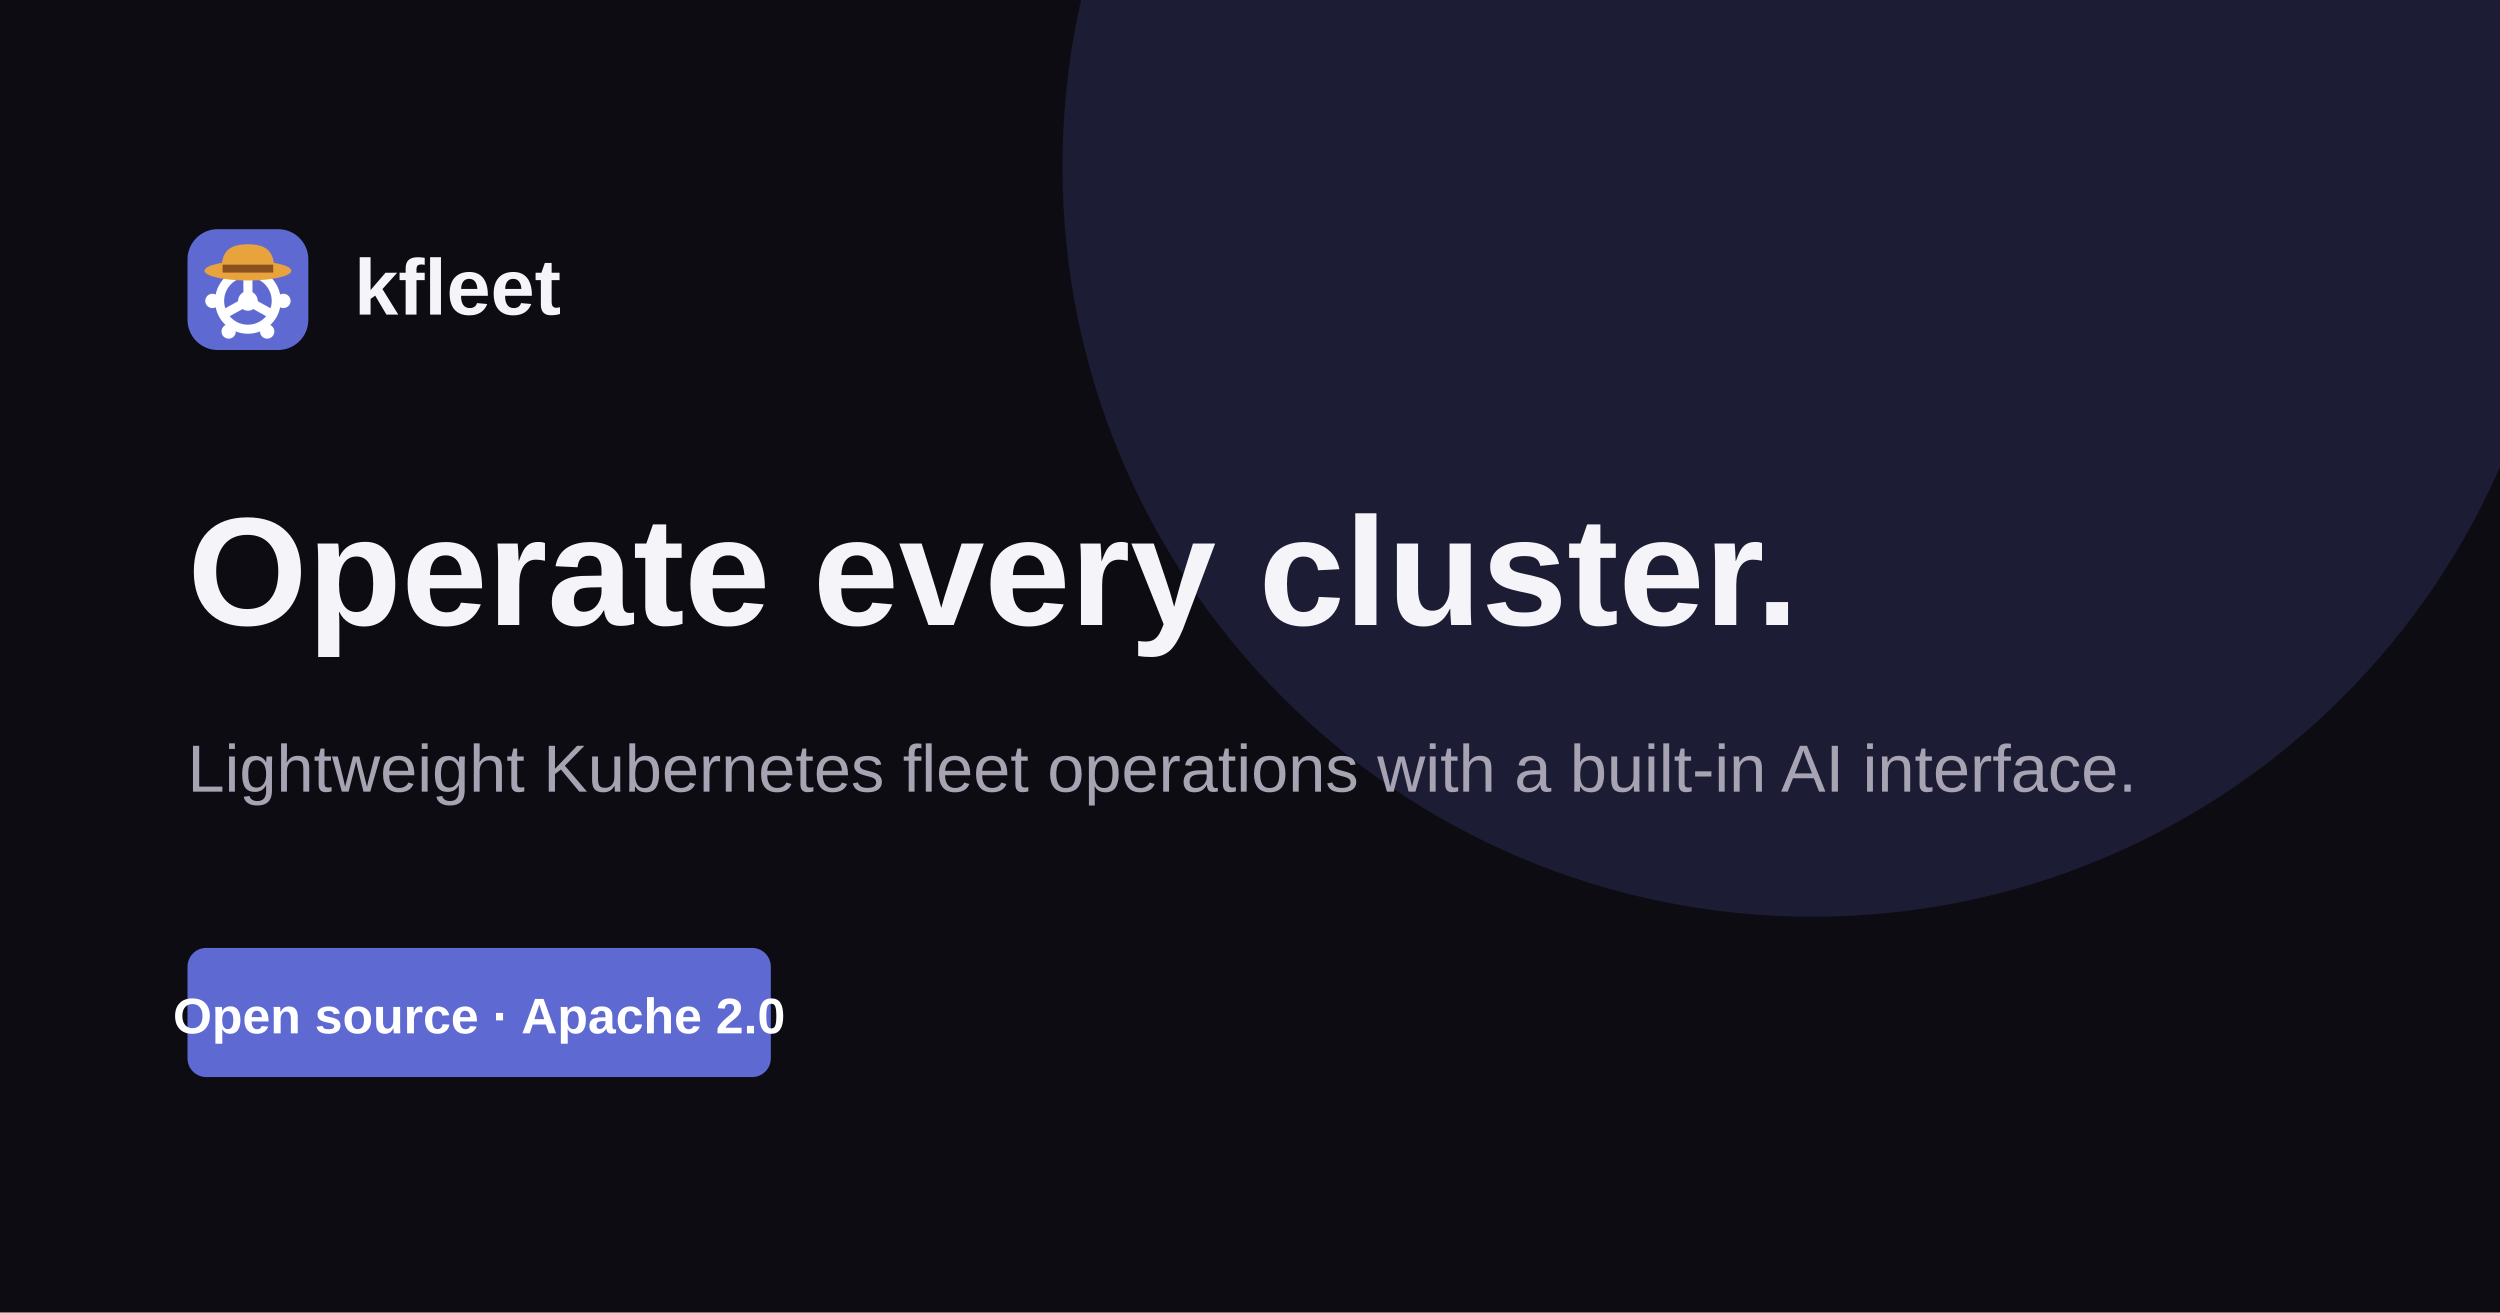
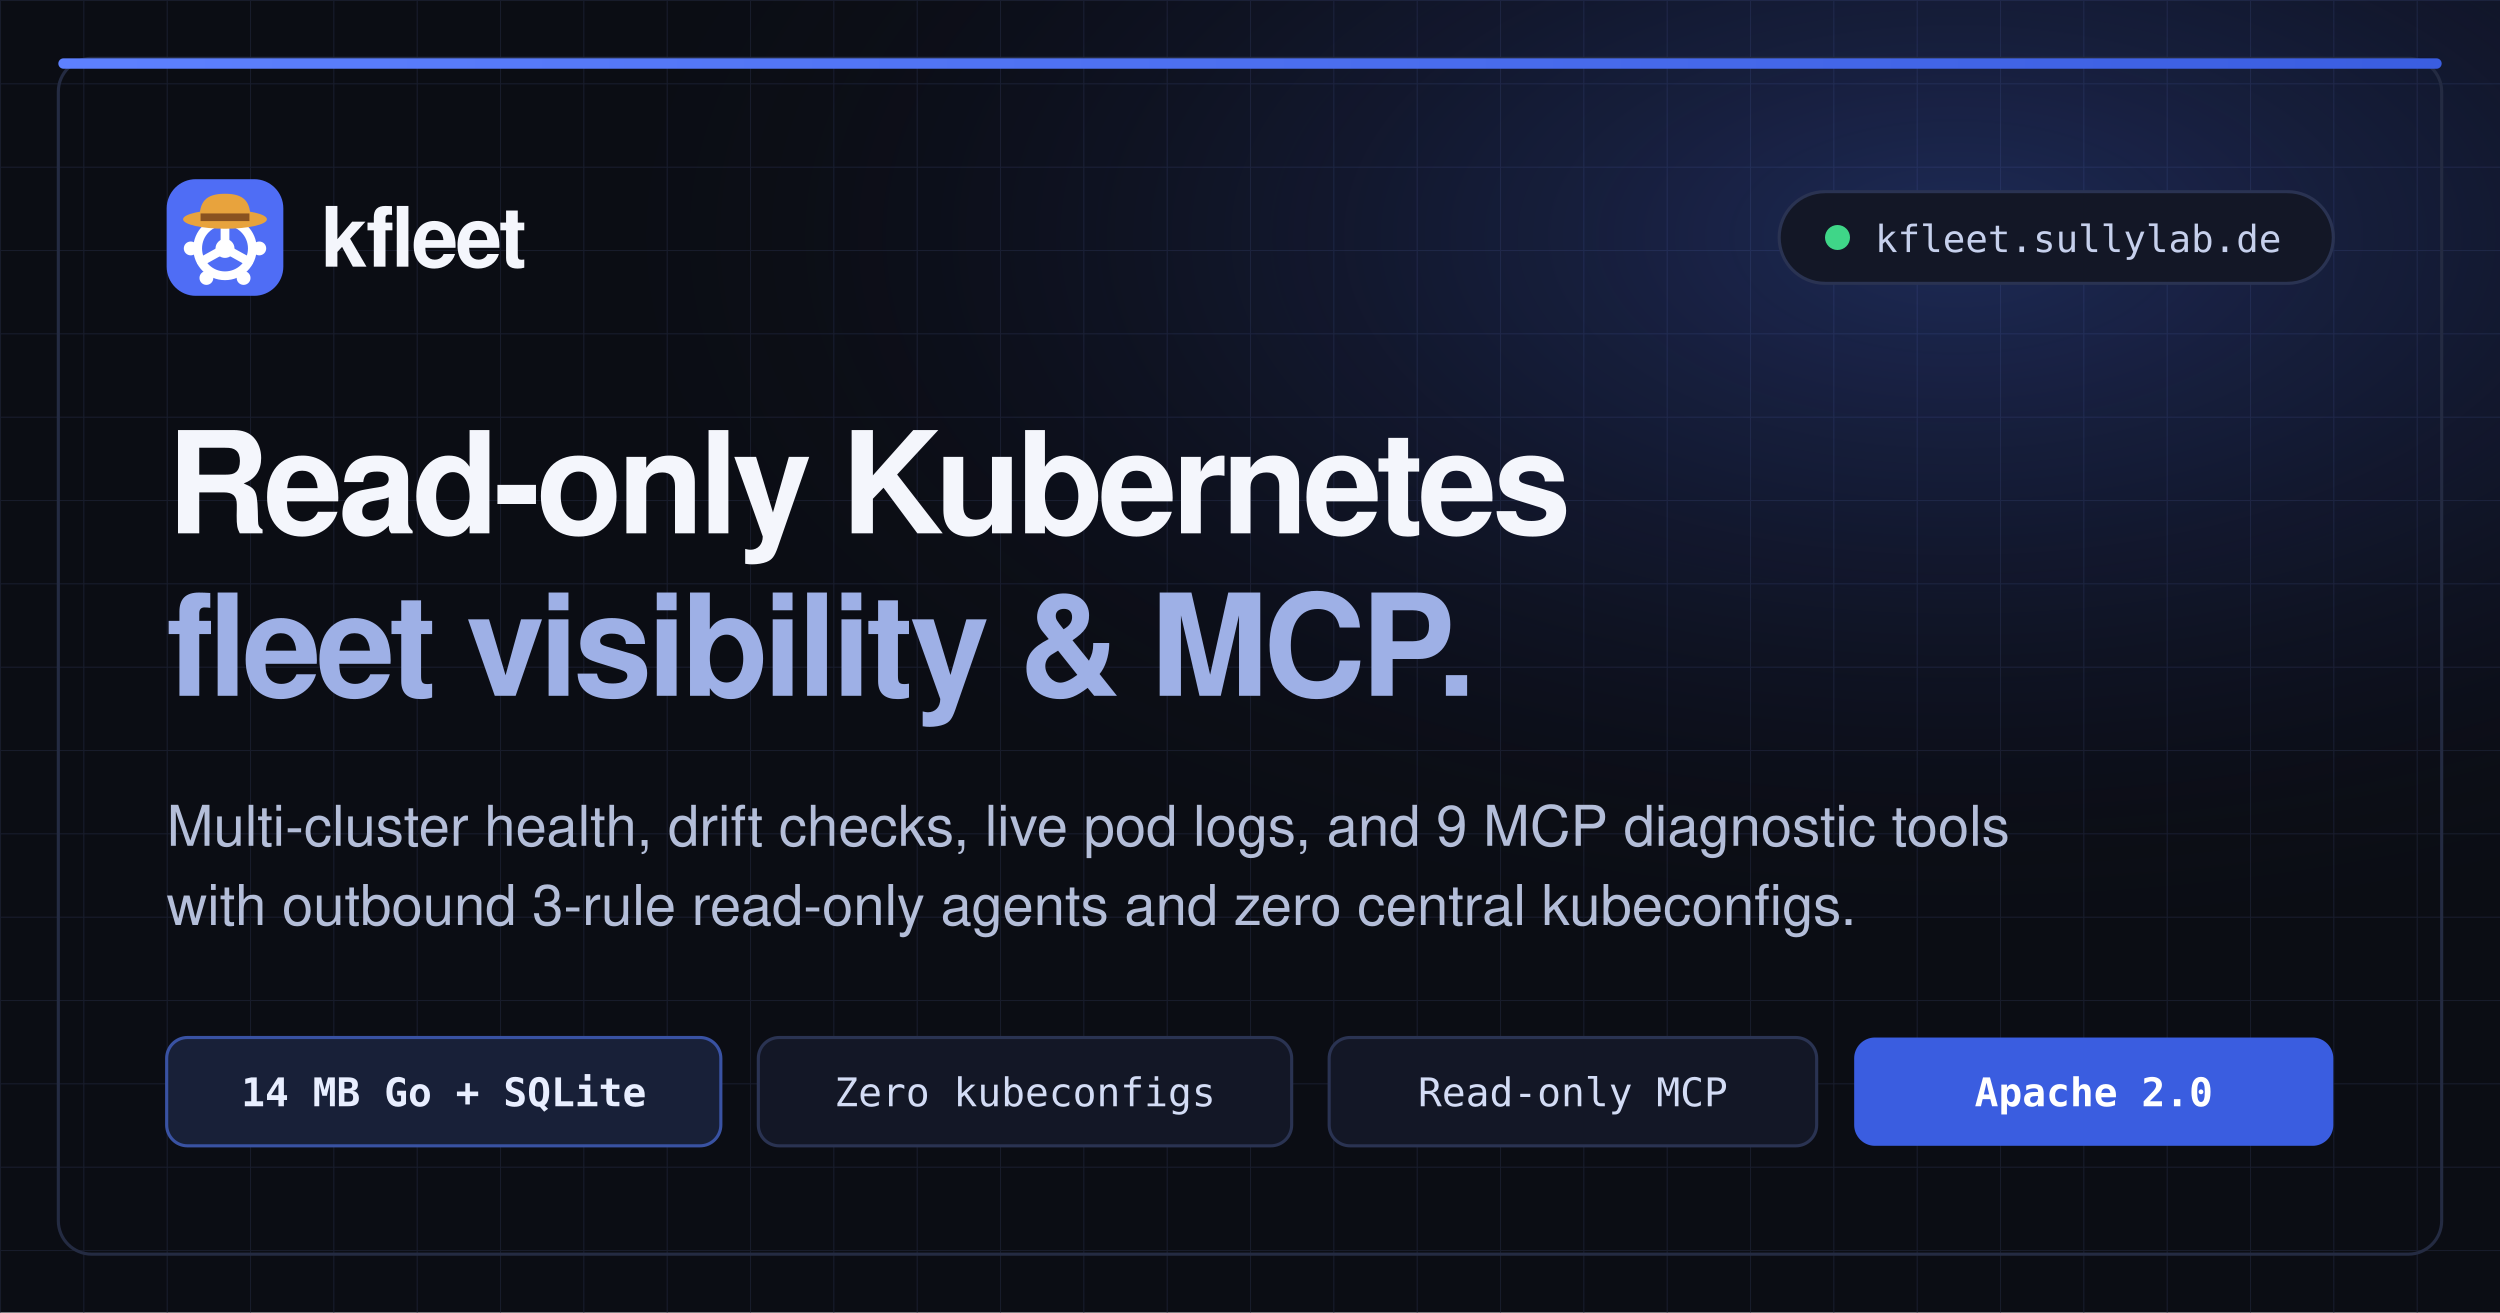
<svg xmlns="http://www.w3.org/2000/svg" width="1200" height="630" viewBox="0 0 1200 630">
-   <rect width="1200" height="630" fill="#0d0c12" />
-   <circle cx="870" cy="80" r="360" fill="#5e6ad2" opacity=".18" />
-   <g transform="translate(90 110) scale(1.8125)">
-     <rect width="32" height="32" rx="8" fill="#5E6AD2" />
+   <defs>
+     <pattern id="grid" width="40" height="40" patternUnits="userSpaceOnUse">
+       <path d="M 40 0 L 0 0 0 40" fill="none" stroke="#1e2438" stroke-width="1" />
+     </pattern>
+     <radialGradient id="glow" cx="78%" cy="18%" r="55%">
+       <stop offset="0%" stop-color="#4e74ff" stop-opacity="0.28" />
+       <stop offset="60%" stop-color="#3b56c8" stop-opacity="0.08" />
+       <stop offset="100%" stop-color="#0b0d14" stop-opacity="0" />
+     </radialGradient>
+     <linearGradient id="accent-bar" x1="0%" y1="0%" x2="100%" y2="0%">
+       <stop offset="0%" stop-color="#5e81ff" />
+       <stop offset="100%" stop-color="#3a5de0" />
+     </linearGradient>
+   </defs>
+   <rect width="1200" height="630" fill="#0b0d14" />
+   <rect width="1200" height="630" fill="url(#grid)" opacity="0.65" />
+   <rect width="1200" height="630" fill="url(#glow)" />
+   <rect x="28" y="28" width="1144" height="574" rx="16" fill="none" stroke="#242b42" stroke-width="1.5" />
+   <rect x="28" y="28" width="1144" height="5" rx="2.5" fill="url(#accent-bar)" />
+   <g transform="translate(80 86) scale(1.75)">
+     <rect width="32" height="32" rx="8" fill="#4f6df5" />
    <g fill="none" stroke="#FFFFFF" stroke-width="2.4" stroke-linecap="round">
      <circle cx="16" cy="19" r="7.5" />
      <path d="M16 19v-7M16 19l6.5 3.6M16 19l-6.5 3.6" />
    </g>
    <g fill="#FFFFFF">
      <circle cx="16" cy="19" r="2.6" />
      <circle cx="25.4" cy="19" r="1.9" />
      <circle cx="6.6" cy="19" r="1.9" />
      <circle cx="21.1" cy="27.1" r="1.9" />
      <circle cx="10.9" cy="27.1" r="1.9" />
    </g>
    <g fill="#E8A33D">
      <ellipse cx="16" cy="11" rx="11.5" ry="2.6" />
      <path d="M9 11c0-4.6 1.5-7 7-7s7 2.4 7 7z" />
    </g>
    <path d="M9.3 9.4h13.4v2.1H9.3z" fill="#8A5220" />
  </g>
-   <text x="170" y="151" fill="#f5f4f8" font-family="Arial, sans-serif" font-size="38" font-weight="600">kfleet</text>
-   <text x="90" y="300" fill="#f5f4f8" font-family="Arial, sans-serif" font-size="74" font-weight="600">Operate every cluster.</text>
-   <text x="90" y="380" fill="#a7a3b2" font-family="Arial, sans-serif" font-size="32">Lightweight Kubernetes fleet operations with a built-in AI interface.</text>
-   <rect x="90" y="455" width="280" height="62" rx="9" fill="#5e6ad2" />
-   <text x="230" y="496" fill="white" text-anchor="middle" font-family="Arial, sans-serif" font-size="24" font-weight="600">Open source · Apache 2.0</text>
+   <text x="154" y="128" fill="#f4f6fc" font-family="-apple-system, BlinkMacSystemFont, 'SF Pro Display', 'Segoe UI', Helvetica, Arial, sans-serif" font-size="40" font-weight="700" letter-spacing="-1.2">kfleet</text>
+   <rect x="854" y="92" width="266" height="44" rx="22" fill="#131726" stroke="#2a3352" stroke-width="1.5" />
+   <circle cx="882" cy="114" r="6" fill="#3fd688" />
+   <text x="900" y="121" fill="#c6d0ec" font-family="'SF Mono', Menlo, Consolas, monospace" font-size="18" font-weight="500">kfleet.sullylab.de</text>
+   <text x="80" y="256" fill="#f4f6fc" font-family="-apple-system, BlinkMacSystemFont, 'SF Pro Display', 'Segoe UI', Helvetica, Arial, sans-serif" font-size="68" font-weight="700" letter-spacing="-2.4">Read-only Kubernetes</text>
+   <text x="80" y="334" fill="#9eb0e6" font-family="-apple-system, BlinkMacSystemFont, 'SF Pro Display', 'Segoe UI', Helvetica, Arial, sans-serif" font-size="68" font-weight="700" letter-spacing="-2.4">fleet visibility &amp; MCP.</text>
+   <text x="80" y="406" fill="#b4bed9" font-family="-apple-system, BlinkMacSystemFont, 'SF Pro Text', 'Segoe UI', Helvetica, Arial, sans-serif" font-size="27" font-weight="400">Multi-cluster health, drift checks, live pod logs, and 9 MCP diagnostic tools</text>
+   <text x="80" y="444" fill="#b4bed9" font-family="-apple-system, BlinkMacSystemFont, 'SF Pro Text', 'Segoe UI', Helvetica, Arial, sans-serif" font-size="27" font-weight="400">with outbound 3-rule read-only agents and zero central kubeconfigs.</text>
+   <g transform="translate(80 498)">
+     <rect x="0" y="0" width="266" height="52" rx="10" fill="#182038" stroke="#3952a3" stroke-width="1.5" />
+     <text x="133" y="33" fill="#e8eeff" text-anchor="middle" font-family="'SF Mono', Menlo, Consolas, monospace" font-size="19" font-weight="600">14 MB Go + SQLite</text>
+     <rect x="284" y="0" width="256" height="52" rx="10" fill="#131726" stroke="#2a3352" stroke-width="1.5" />
+     <text x="412" y="33" fill="#d3dcf5" text-anchor="middle" font-family="'SF Mono', Menlo, Consolas, monospace" font-size="19" font-weight="500">Zero kubeconfigs</text>
+     <rect x="558" y="0" width="234" height="52" rx="10" fill="#131726" stroke="#2a3352" stroke-width="1.5" />
+     <text x="675" y="33" fill="#d3dcf5" text-anchor="middle" font-family="'SF Mono', Menlo, Consolas, monospace" font-size="19" font-weight="500">Read-only MCP</text>
+     <rect x="810" y="0" width="230" height="52" rx="10" fill="#3a5de0" />
+     <text x="925" y="33" fill="#ffffff" text-anchor="middle" font-family="'SF Mono', Menlo, Consolas, monospace" font-size="19" font-weight="600">Apache 2.0</text>
+   </g>
</svg>
